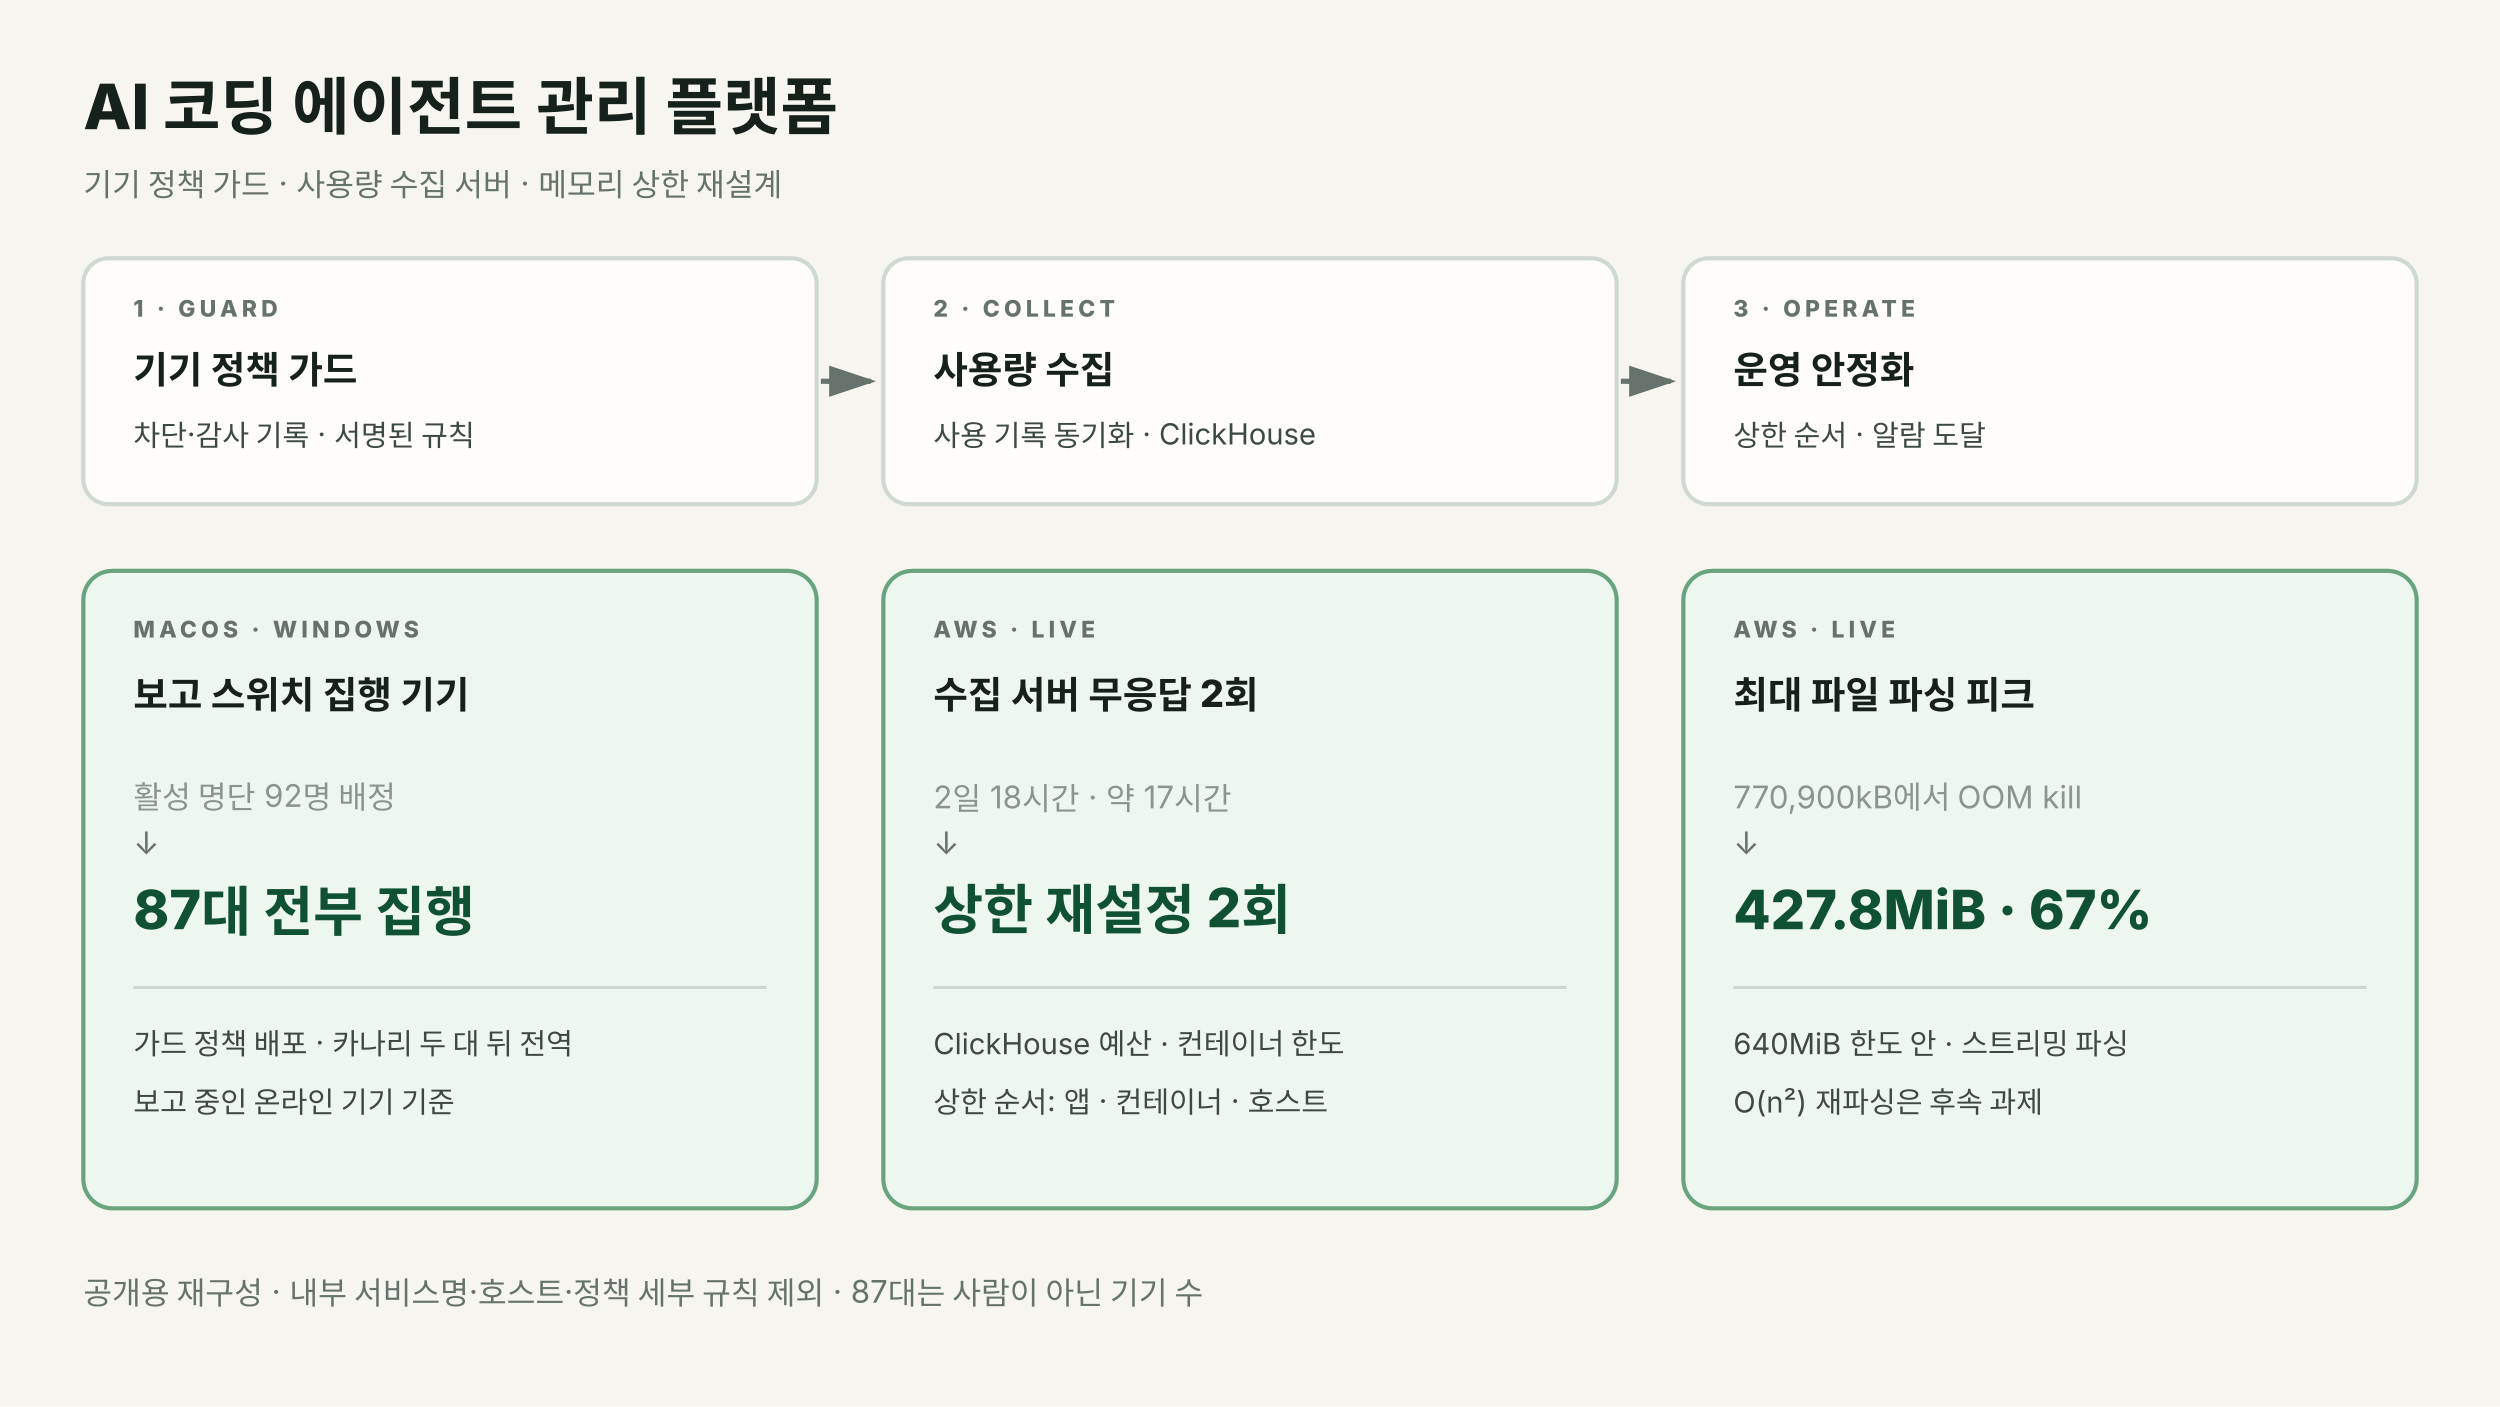
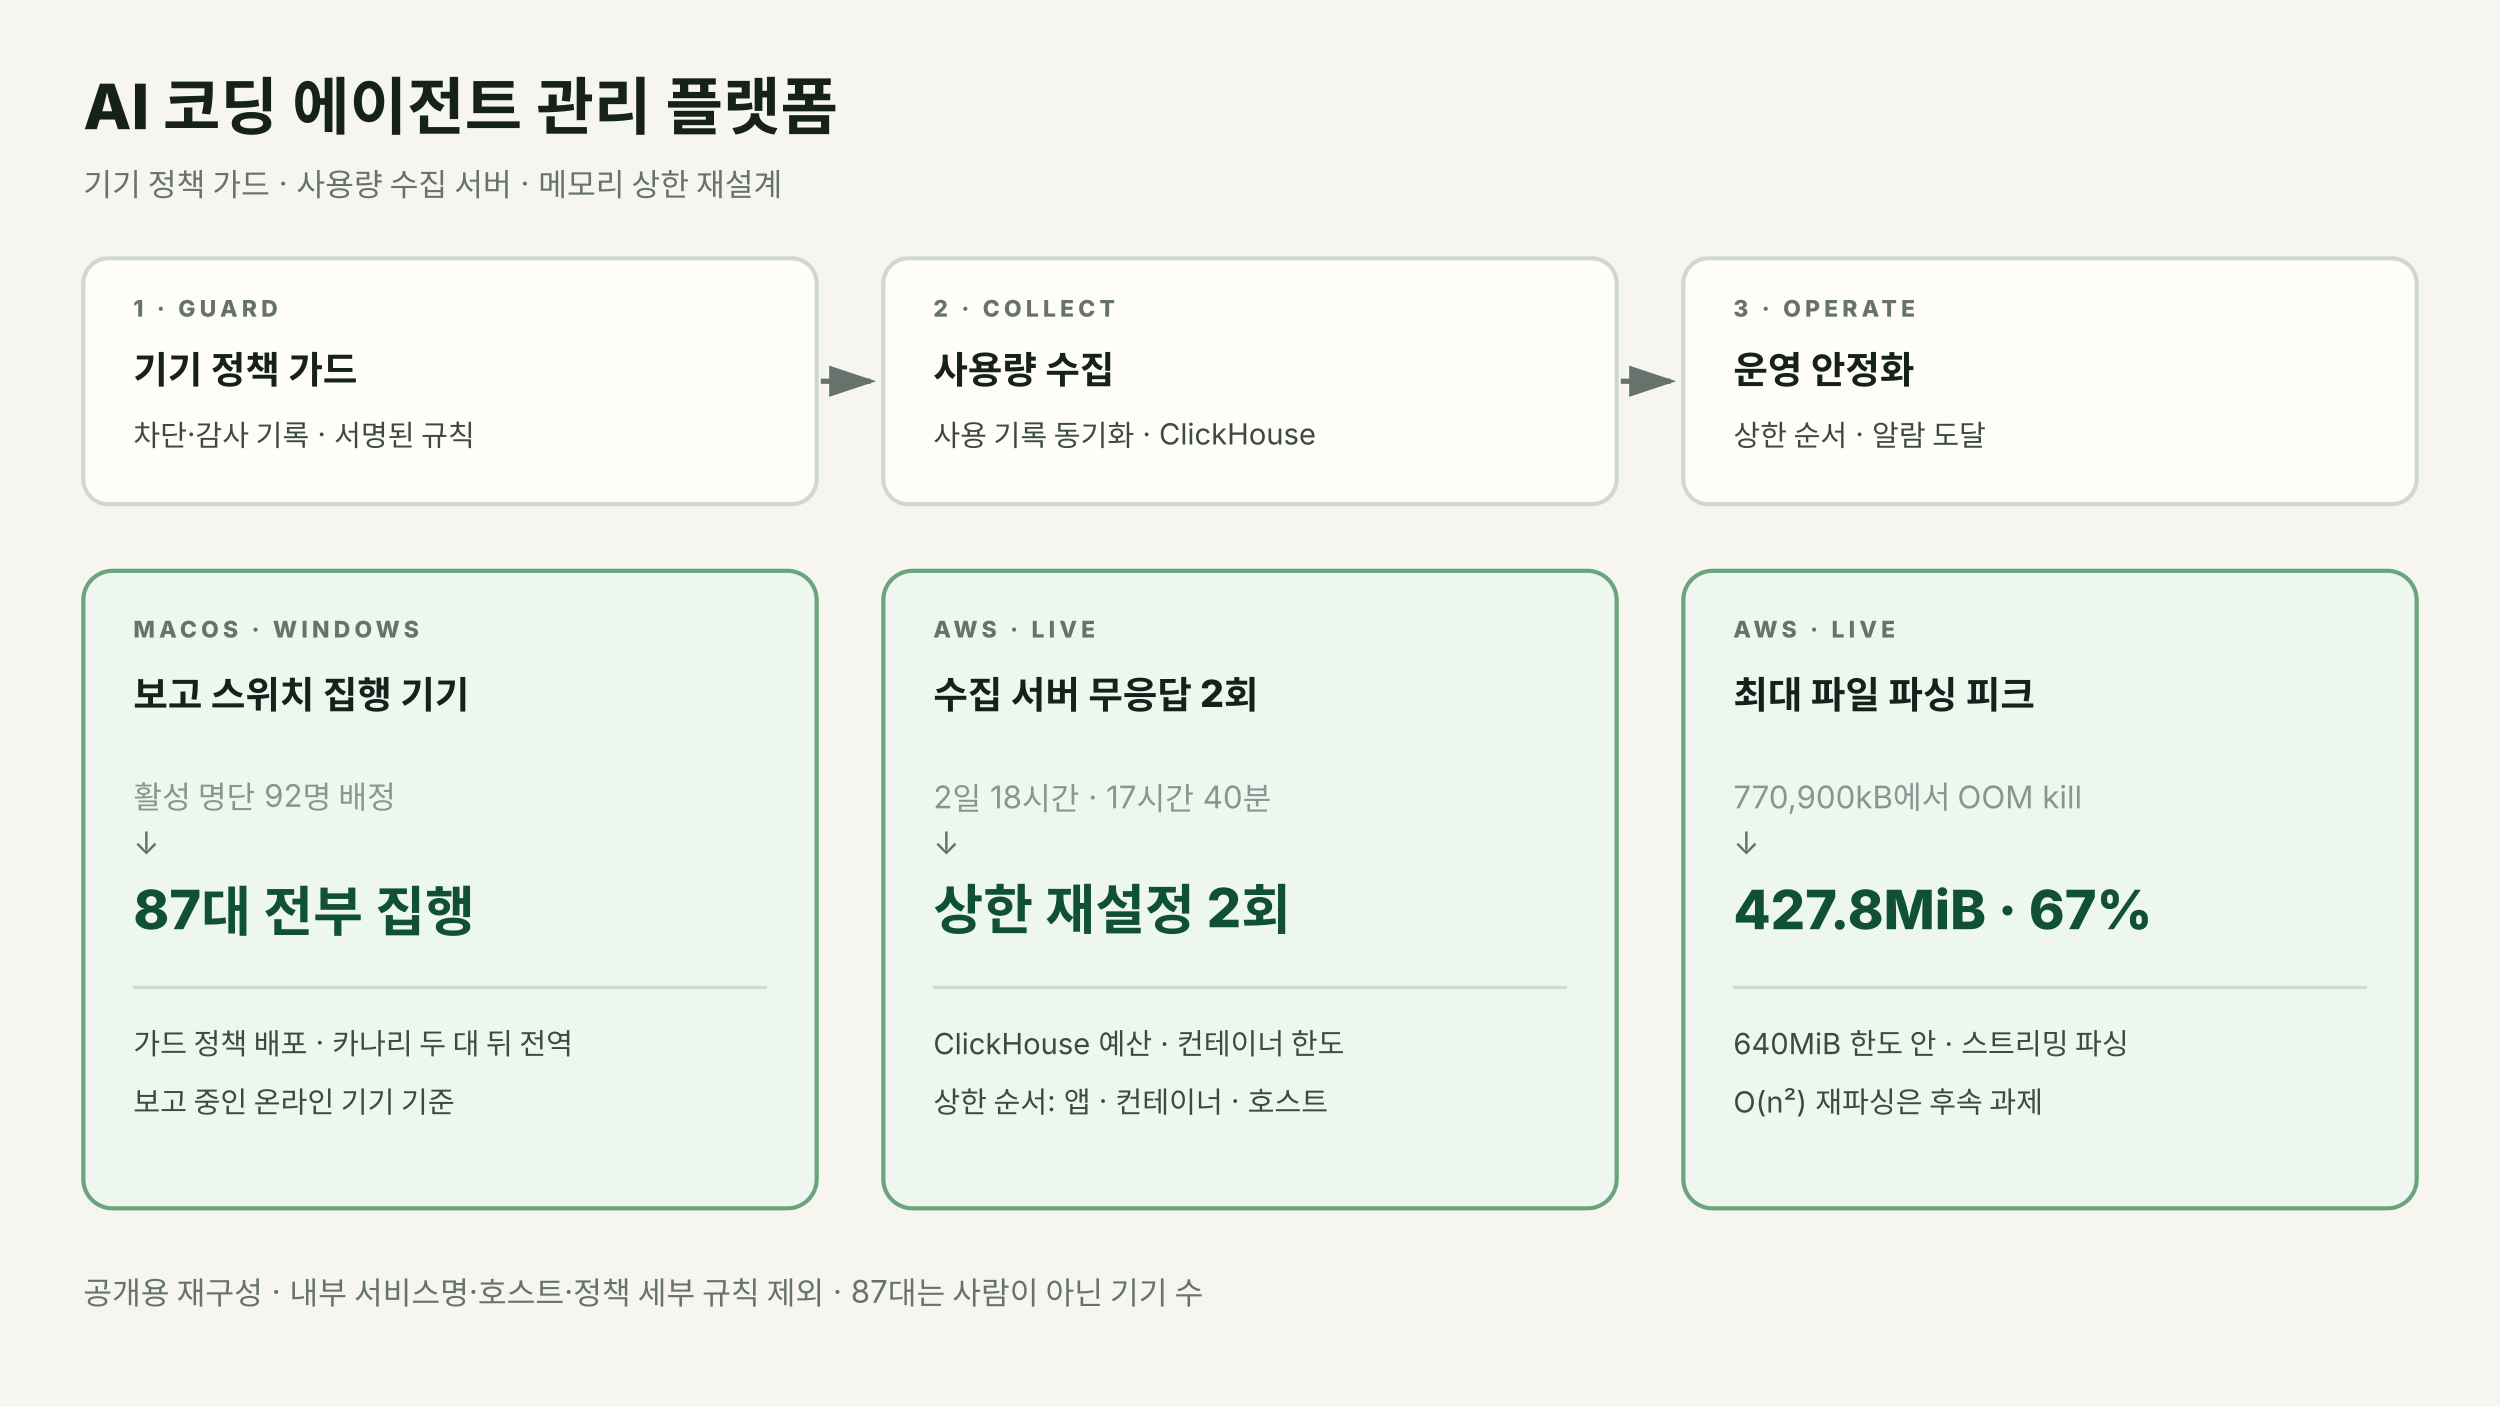
<svg xmlns="http://www.w3.org/2000/svg" width="1200" height="675" viewBox="0 0 1200 675" role="img">
  <defs>
    <marker id="a" markerWidth="10" markerHeight="10" refX="8" refY="3" orient="auto">
      <path d="M0 0v6l9-3z" fill="#66736c" />
    </marker>
    <style>text{font-family:-apple-system,BlinkMacSystemFont,"Segoe UI","Apple SD Gothic Neo","Noto Sans KR",sans-serif;fill:#17211c}.h{font-size:30px;font-weight:800}.s{font-size:15px;fill:#66736c}.k{font-size:11px;font-weight:800;letter-spacing:2px;fill:#66736c}.t{font-size:18px;font-weight:800}.b{font-size:14px;fill:#3d4a43}.was{font-size:15px;fill:#8a958f}.v{font-size:26px;font-weight:800;fill:#0f5132}.box{fill:#fffdfa;stroke:#cfd8d2;stroke-width:2}.hot{fill:#eef6f0;stroke:#6aa47f;stroke-width:2}.ln{stroke:#66736c;stroke-width:2.5;fill:none}</style>
  </defs>
  <rect width="1200" height="675" fill="#f7f5ef" />
  <text x="40" y="62" class="h">AI 코딩 에이전트 관리 플랫폼</text>
  <text x="40" y="94" class="s">기기 정책 가드 · 사용량 수집 서버 · 메모리 상한 재설계</text>
  <rect x="40" y="124" width="352" height="118" rx="12" class="box" />
  <text x="64" y="152" class="k">1 · GUARD</text>
  <text x="64" y="184" class="t">기기 정책 가드</text>
  <text x="64" y="214" class="b">차단·감사 기록 · 서명된 규칙</text>
  <path d="M394 183h24" class="ln" marker-end="url(#a)" />
  <rect x="424" y="124" width="352" height="118" rx="12" class="box" />
  <text x="448" y="152" class="k">2 · COLLECT</text>
  <text x="448" y="184" class="t">사용량 수집</text>
  <text x="448" y="214" class="b">사용 기록 동기화 · ClickHouse</text>
  <path d="M778 183h24" class="ln" marker-end="url(#a)" />
  <rect x="808" y="124" width="352" height="118" rx="12" class="box" />
  <text x="832" y="152" class="k">3 · OPERATE</text>
  <text x="832" y="184" class="t">운영 안정화</text>
  <text x="832" y="214" class="b">상한 순서 · 알람 도달</text>
  <rect x="40" y="274" width="352" height="306" rx="14" class="hot" />
  <text x="64" y="306" class="k">MACOS · WINDOWS</text>
  <text x="64" y="340" class="t">보고 스위치 집행 기기</text>
  <text x="64" y="388" class="was">활성 명단 92명 배정</text>
  <text x="64" y="410" class="s">↓</text>
  <text x="64" y="446" class="v">87대 전부 집행</text>
  <path d="M64 474h304" stroke="#cfd8d2" stroke-width="1.5" />
  <text x="64" y="506" class="b">가드 정책 배포 · 카나리 두 대 뒤 전역</text>
  <text x="64" y="534" class="b">보고 중인 온라인 기기 기준</text>
  <rect x="424" y="274" width="352" height="306" rx="14" class="hot" />
  <text x="448" y="306" class="k">AWS · LIVE</text>
  <text x="448" y="340" class="t">수집 서버 무응답 2회</text>
-   <text x="448" y="388" class="was">2일 18시간 · 약 17시간</text>
+   <text x="448" y="388" class="was">2일 18시간 · 17시간 40분</text>
  <text x="448" y="410" class="s">↓</text>
  <text x="448" y="446" class="v">상한 재설정 2회</text>
  <path d="M448 474h304" stroke="#cfd8d2" stroke-width="1.5" />
  <text x="448" y="506" class="b">ClickHouse 예산 · 컨테이너 한도</text>
  <text x="448" y="534" class="b">상한 순서: 앱 · 컨테이너 · 호스트</text>
  <rect x="808" y="274" width="352" height="306" rx="14" class="hot" />
  <text x="832" y="306" class="k">AWS · LIVE</text>
  <text x="832" y="340" class="t">최대 파일 파싱 피크</text>
  <text x="832" y="388" class="was">770,900kB에서 OOM kill</text>
  <text x="832" y="410" class="s">↓</text>
  <text x="832" y="446" class="v">427.8MiB · 67%</text>
  <path d="M832 474h304" stroke="#cfd8d2" stroke-width="1.5" />
  <text x="832" y="506" class="b">640MiB 한도 안 · 스트리밍 파싱</text>
  <text x="832" y="534" class="b">O(n²) 재파싱은 후속 과제</text>
  <text x="40" y="626" class="s">공개용 재구성 · 내부 서비스명·호스트·정책 세부 규칙 제외 · 87대는 사람이 아닌 기기 수</text>
</svg>
